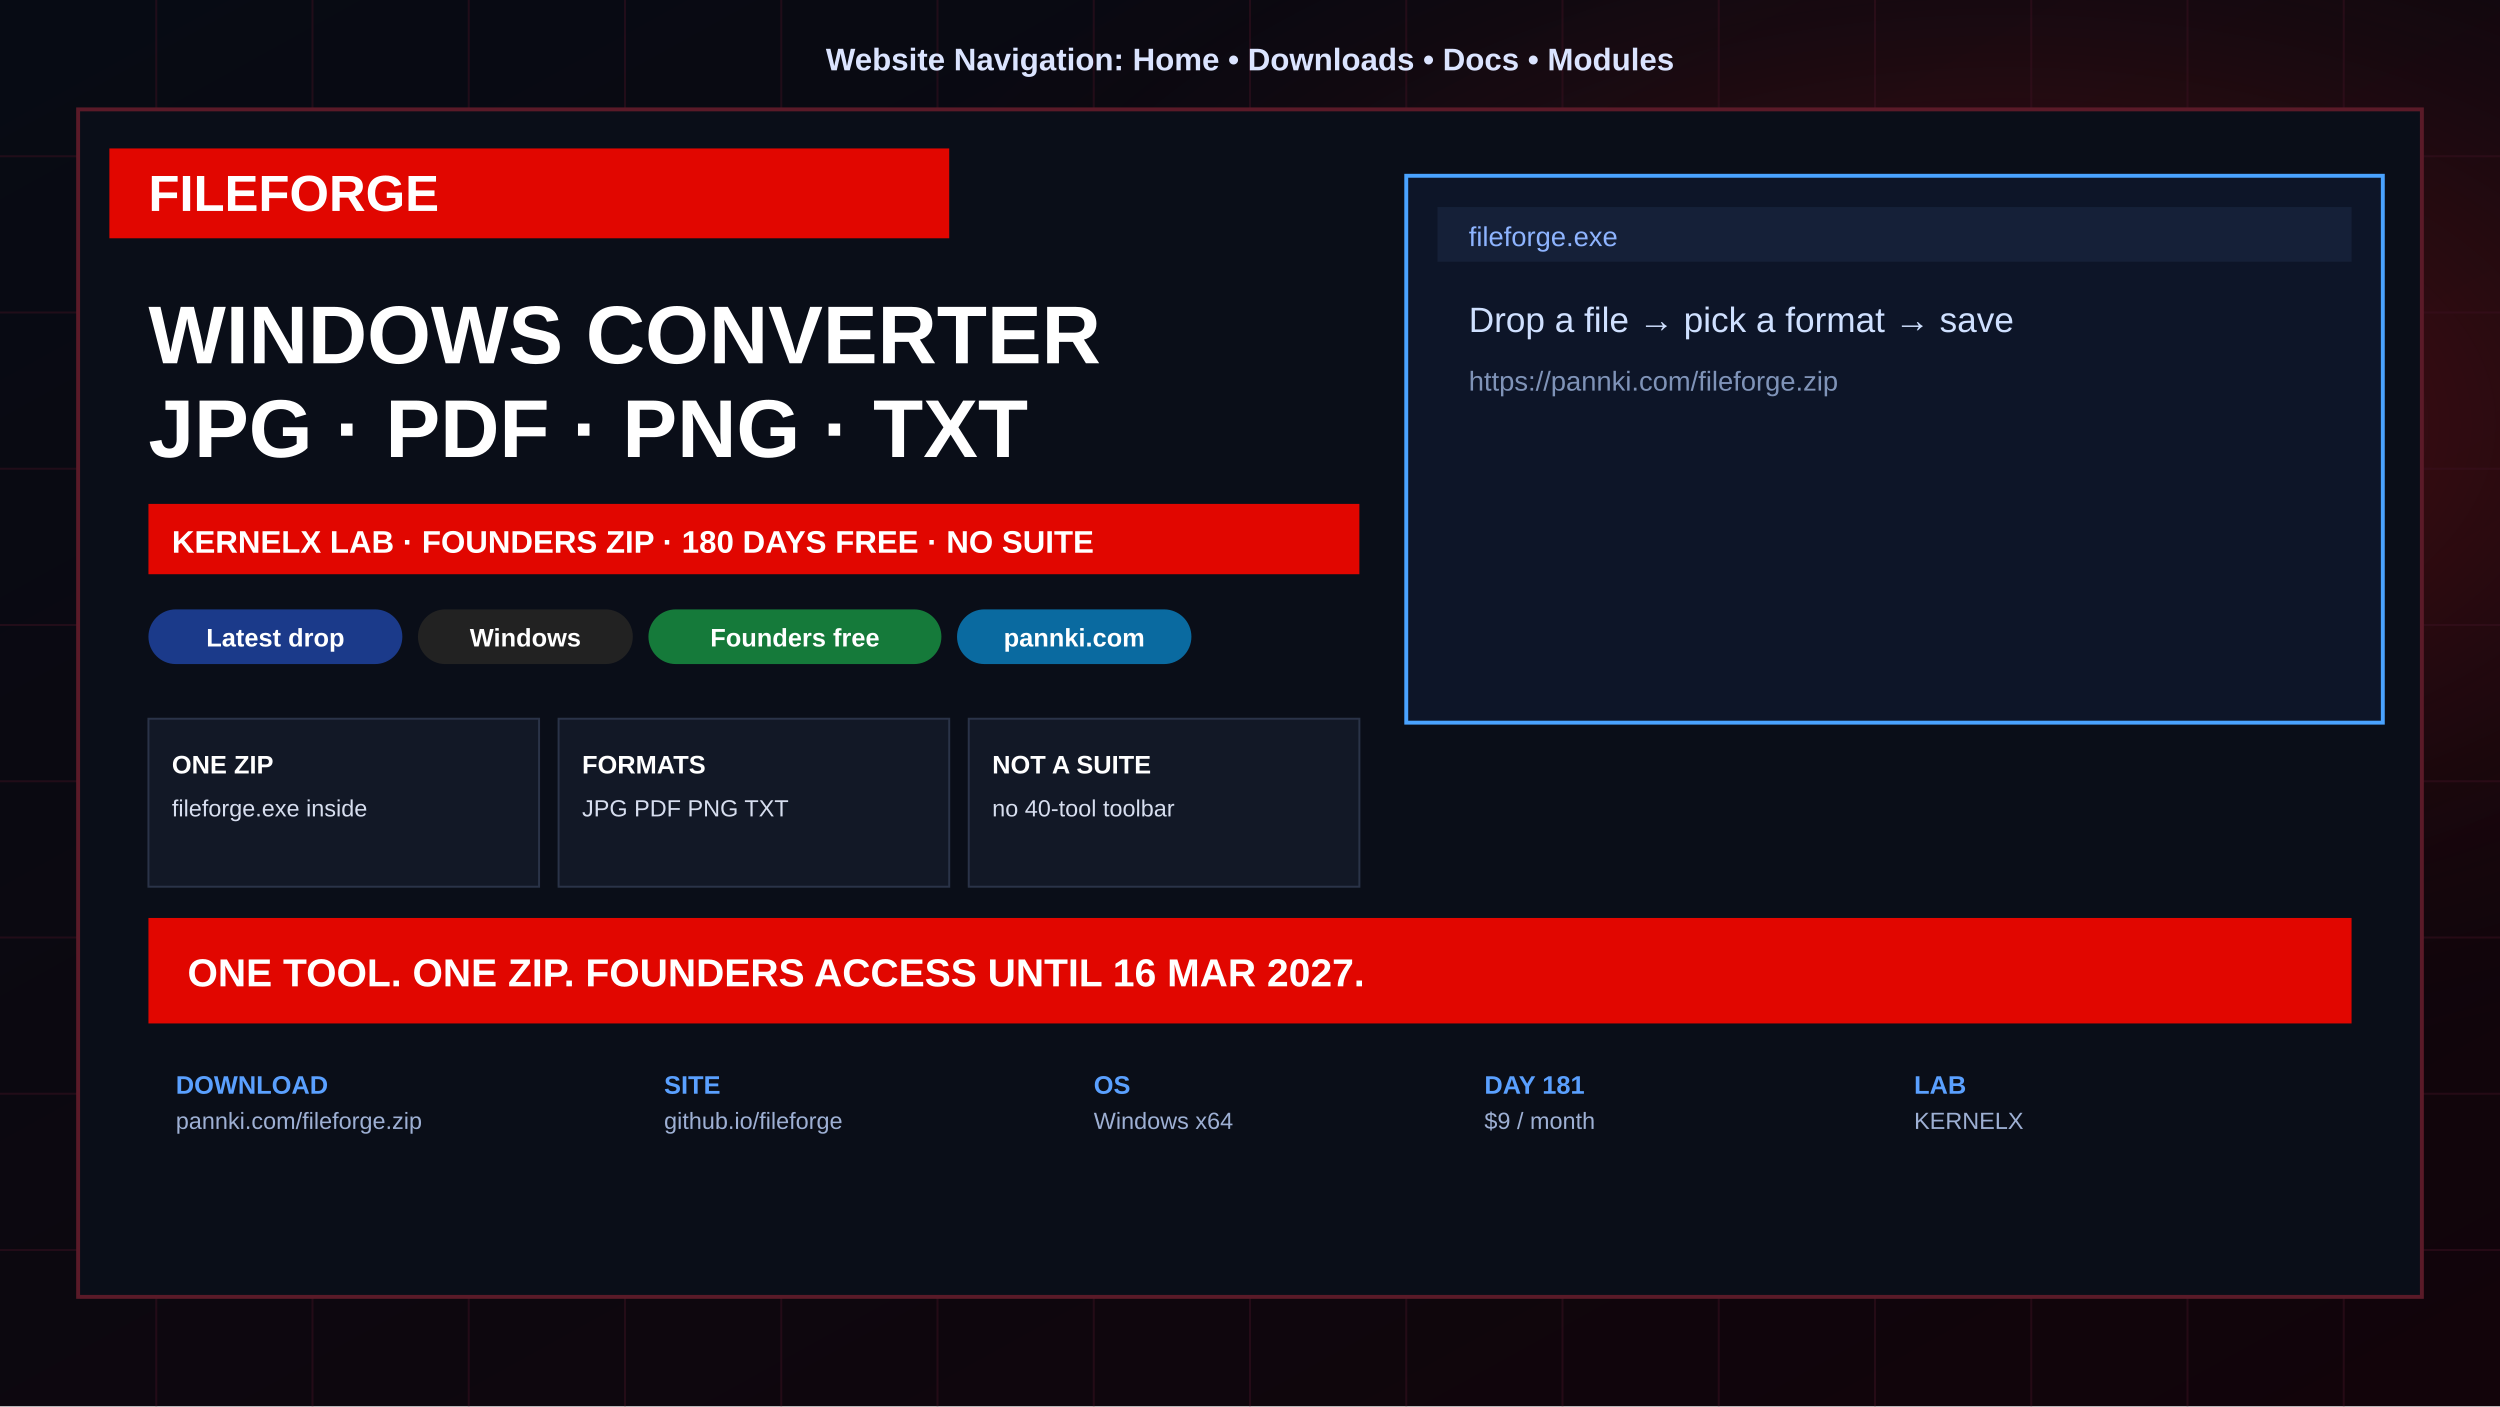
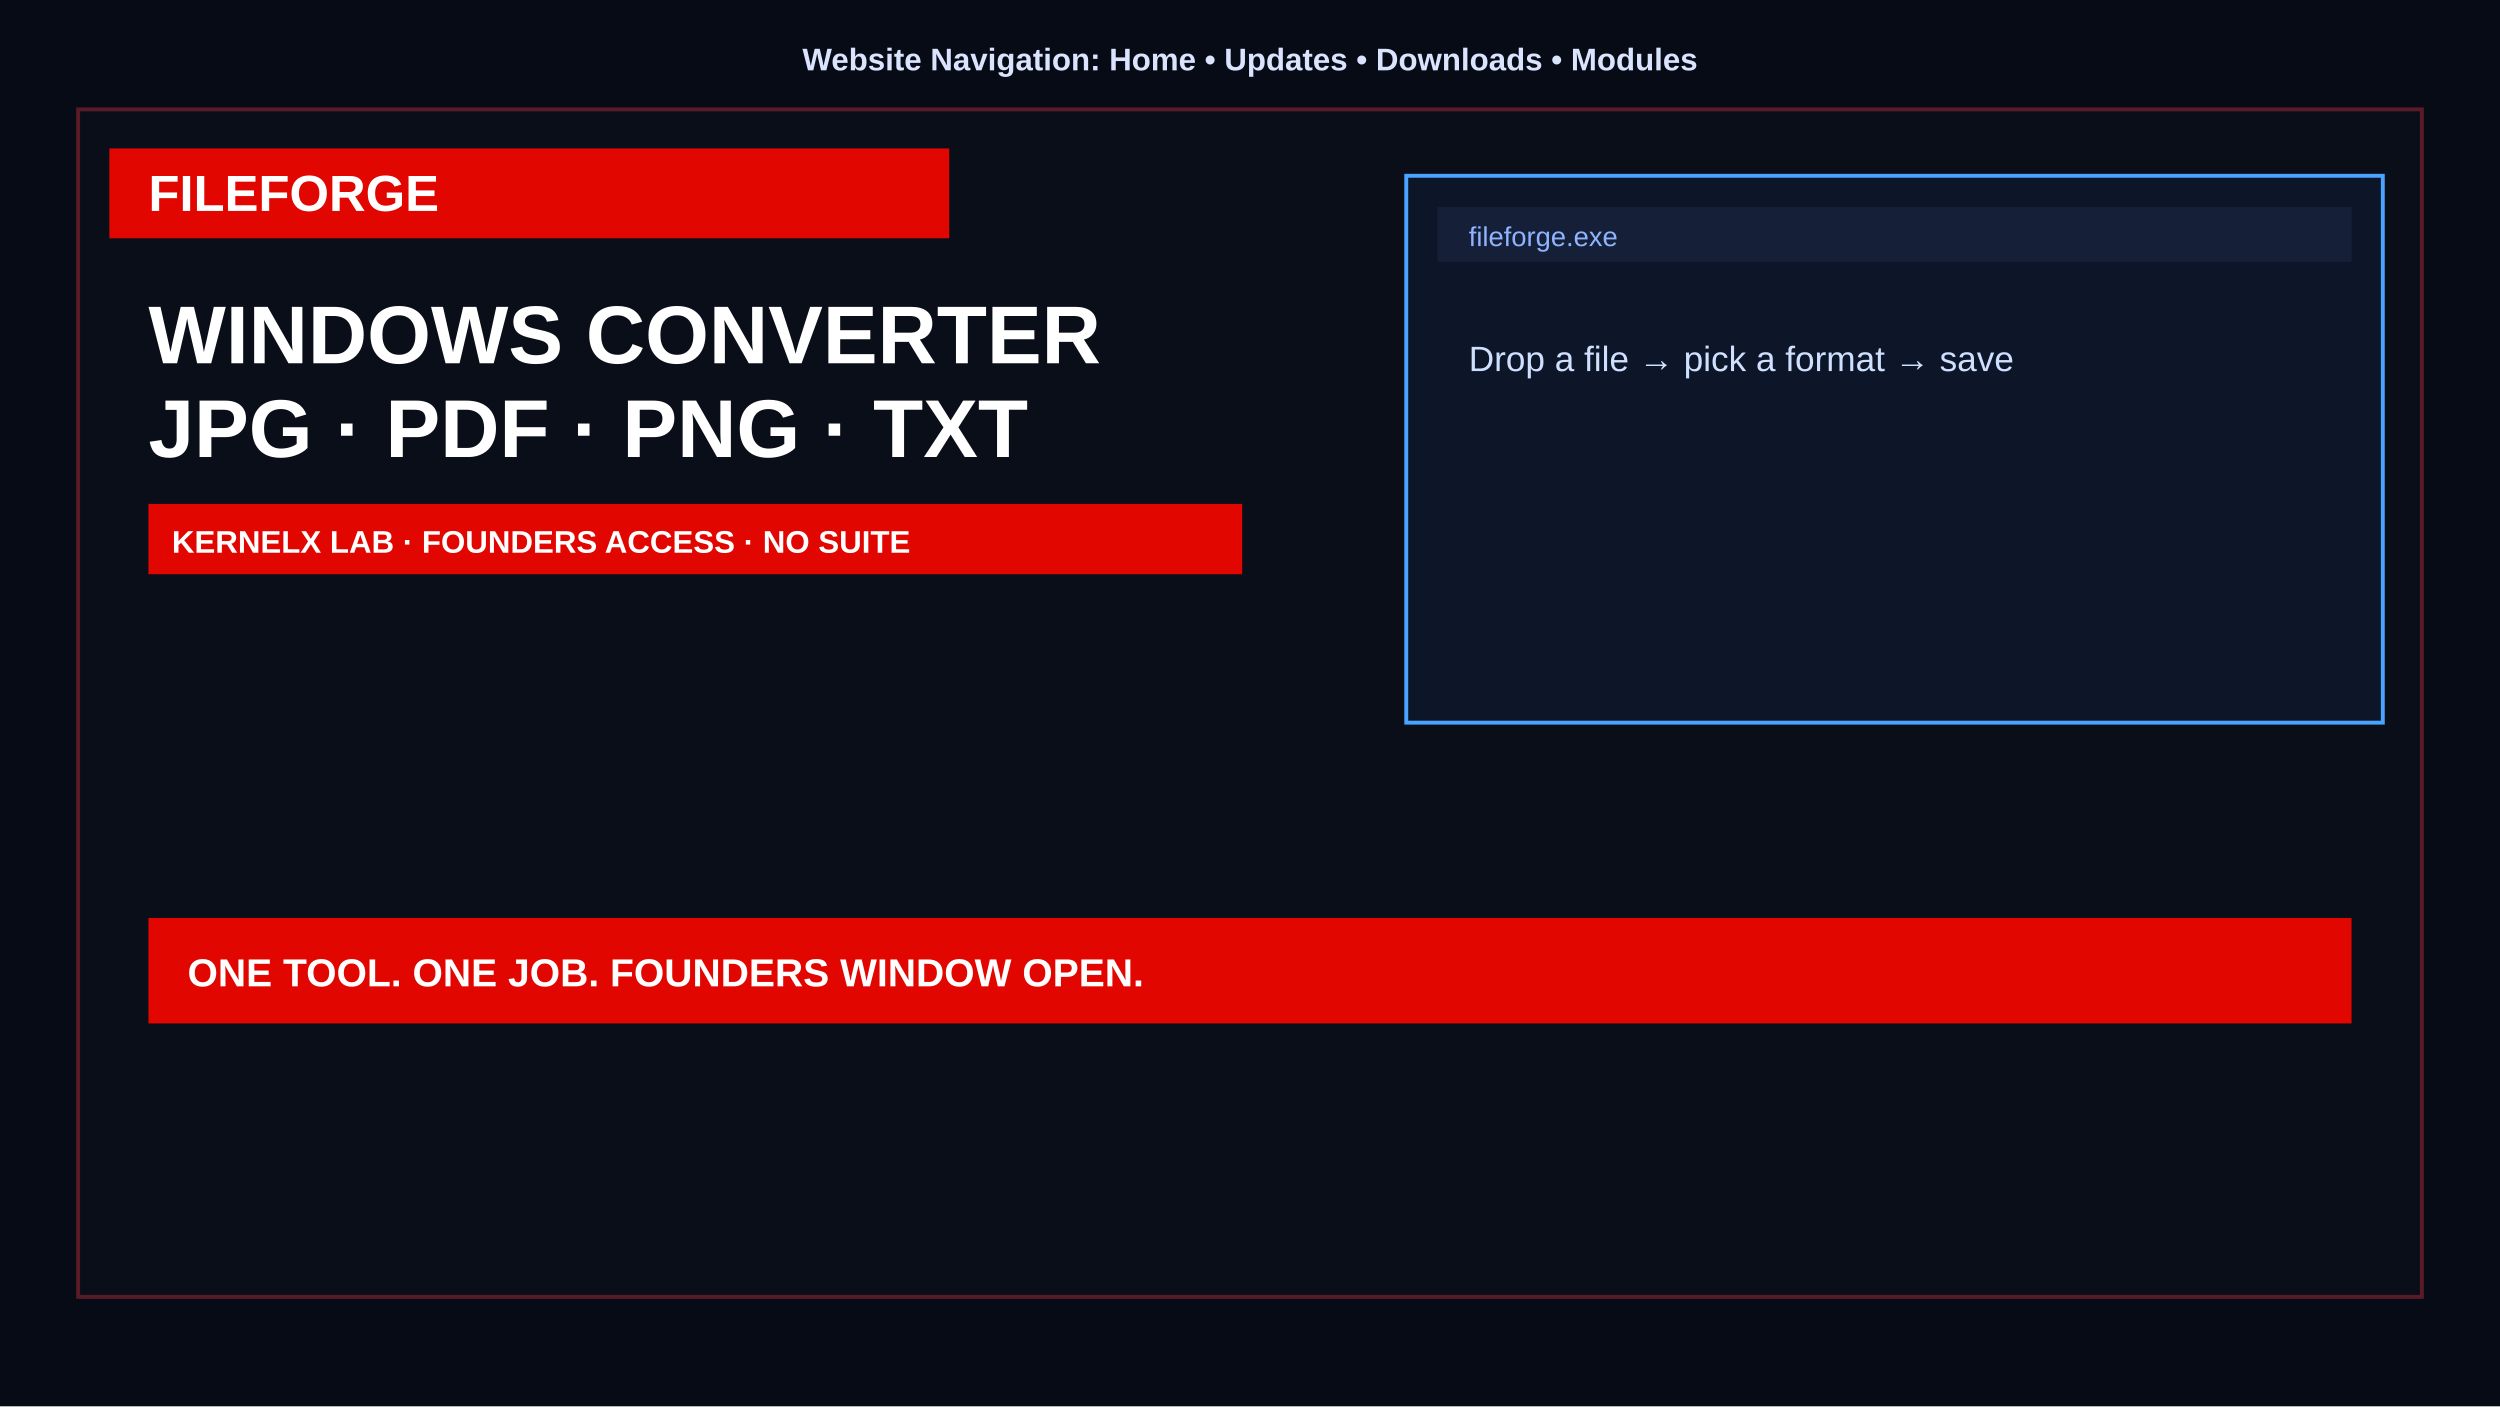
<svg xmlns="http://www.w3.org/2000/svg" width="1280" height="720" viewBox="0 0 1280 720">
-   <defs>
-     <linearGradient id="bg" x1="0" y1="0" x2="1" y2="1">
-       <stop offset="0" stop-color="#070b14" />
-       <stop offset="1" stop-color="#12040a" />
-     </linearGradient>
-     <radialGradient id="glow" cx="80%" cy="30%" r="50%">
-       <stop offset="0" stop-color="#ff2a2a" stop-opacity=".35" />
-       <stop offset="1" stop-color="#000" stop-opacity="0" />
-     </radialGradient>
-   </defs>
-   <rect width="1280" height="720" fill="url(#bg)" />
-   <rect width="1280" height="720" fill="url(#glow)" />
-   <g fill="none" stroke="#3a1020" stroke-width="1" opacity=".5">
-     <path d="M0 80 H1280 M0 160 H1280 M0 240 H1280 M0 320 H1280 M0 400 H1280 M0 480 H1280 M0 560 H1280 M0 640 H1280" />
-     <path d="M80 0 V720 M160 0 V720 M240 0 V720 M320 0 V720 M400 0 V720 M480 0 V720 M560 0 V720 M640 0 V720 M720 0 V720 M800 0 V720 M880 0 V720 M960 0 V720 M1040 0 V720 M1120 0 V720 M1200 0 V720" />
-   </g>
-   <text x="640" y="36" text-anchor="middle" fill="#dbe4ff" font-family="Arial,sans-serif" font-size="16" font-weight="700">Website Navigation: Home • Downloads • Docs • Modules</text>
+   <rect width="1280" height="720" fill="#070b16" />
+   <text x="640" y="36" text-anchor="middle" fill="#dbe4ff" font-family="Arial,sans-serif" font-size="16" font-weight="700">Website Navigation: Home • Updates • Downloads • Modules</text>
  <rect x="40" y="56" width="1200" height="608" fill="#0a0e18" stroke="#5a1a28" stroke-width="2" />
  <rect x="56" y="76" width="430" height="46" fill="#e10600" />
  <text x="76" y="108" fill="#fff" font-family="Arial,sans-serif" font-size="26" font-weight="700">FILEFORGE</text>
  <text x="76" y="186" fill="#fff" font-family="Arial,sans-serif" font-size="42" font-weight="700">WINDOWS CONVERTER</text>
  <text x="76" y="234" fill="#fff" font-family="Arial,sans-serif" font-size="42" font-weight="700">JPG · PDF · PNG · TXT</text>
-   <rect x="76" y="258" width="620" height="36" fill="#e10600" />
-   <text x="88" y="283" fill="#fff" font-family="Arial,sans-serif" font-size="16" font-weight="700">KERNELX LAB · FOUNDERS ZIP · 180 DAYS FREE · NO SUITE</text>
-   <g font-family="Arial,sans-serif" font-size="13" font-weight="700">
-     <rect x="76" y="312" width="130" height="28" rx="14" fill="#1b3a8a" />
-     <text x="141" y="331" text-anchor="middle" fill="#fff">Latest drop</text>
-     <rect x="214" y="312" width="110" height="28" rx="14" fill="#222" />
-     <text x="269" y="331" text-anchor="middle" fill="#fff">Windows</text>
-     <rect x="332" y="312" width="150" height="28" rx="14" fill="#157a3a" />
-     <text x="407" y="331" text-anchor="middle" fill="#fff">Founders free</text>
-     <rect x="490" y="312" width="120" height="28" rx="14" fill="#0a6aa0" />
-     <text x="550" y="331" text-anchor="middle" fill="#fff">pannki.com</text>
-   </g>
-   <g fill="#d7deef" font-family="Arial,sans-serif">
-     <rect x="76" y="368" width="200" height="86" fill="#121826" stroke="#2a3348" />
-     <text x="88" y="396" font-size="13" font-weight="700" fill="#fff">ONE ZIP</text>
-     <text x="88" y="418" font-size="12">fileforge.exe inside</text>
-     <rect x="286" y="368" width="200" height="86" fill="#121826" stroke="#2a3348" />
-     <text x="298" y="396" font-size="13" font-weight="700" fill="#fff">FORMATS</text>
-     <text x="298" y="418" font-size="12">JPG PDF PNG TXT</text>
-     <rect x="496" y="368" width="200" height="86" fill="#121826" stroke="#2a3348" />
-     <text x="508" y="396" font-size="13" font-weight="700" fill="#fff">NOT A SUITE</text>
-     <text x="508" y="418" font-size="12">no 40-tool toolbar</text>
-   </g>
+   <rect x="76" y="258" width="560" height="36" fill="#e10600" />
+   <text x="88" y="283" fill="#fff" font-family="Arial,sans-serif" font-size="16" font-weight="700">KERNELX LAB · FOUNDERS ACCESS · NO SUITE</text>
  <rect x="720" y="90" width="500" height="280" fill="#0d1528" stroke="#4aa3ff" stroke-width="2" />
  <rect x="736" y="106" width="468" height="28" fill="#152038" />
  <text x="752" y="126" fill="#8eb4ff" font-family="Arial,sans-serif" font-size="14">fileforge.exe</text>
-   <text x="752" y="170" fill="#cfe0ff" font-family="Arial,sans-serif" font-size="18">Drop a file → pick a format → save</text>
-   <text x="752" y="200" fill="#7f93b8" font-family="Arial,sans-serif" font-size="14">https://pannki.com/fileforge.zip</text>
+   <text x="752" y="190" fill="#cfe0ff" font-family="Arial,sans-serif" font-size="18">Drop a file → pick a format → save</text>
  <rect x="76" y="470" width="1128" height="54" fill="#e10600" />
-   <text x="96" y="505" fill="#fff" font-family="Arial,sans-serif" font-size="20" font-weight="700">ONE TOOL. ONE ZIP. FOUNDERS ACCESS UNTIL 16 MAR 2027.</text>
-   <g fill="#9eb0d4" font-family="Arial,sans-serif" font-size="12">
-     <text x="90" y="560" fill="#5aa0ff" font-size="13" font-weight="700">DOWNLOAD</text>
-     <text x="90" y="578">pannki.com/fileforge.zip</text>
-     <text x="340" y="560" fill="#5aa0ff" font-size="13" font-weight="700">SITE</text>
-     <text x="340" y="578">github.io/fileforge</text>
-     <text x="560" y="560" fill="#5aa0ff" font-size="13" font-weight="700">OS</text>
-     <text x="560" y="578">Windows x64</text>
-     <text x="760" y="560" fill="#5aa0ff" font-size="13" font-weight="700">DAY 181</text>
-     <text x="760" y="578">$9 / month</text>
-     <text x="980" y="560" fill="#5aa0ff" font-size="13" font-weight="700">LAB</text>
-     <text x="980" y="578">KERNELX</text>
-   </g>
+   <text x="96" y="505" fill="#fff" font-family="Arial,sans-serif" font-size="20" font-weight="700">ONE TOOL. ONE JOB. FOUNDERS WINDOW OPEN.</text>
</svg>
